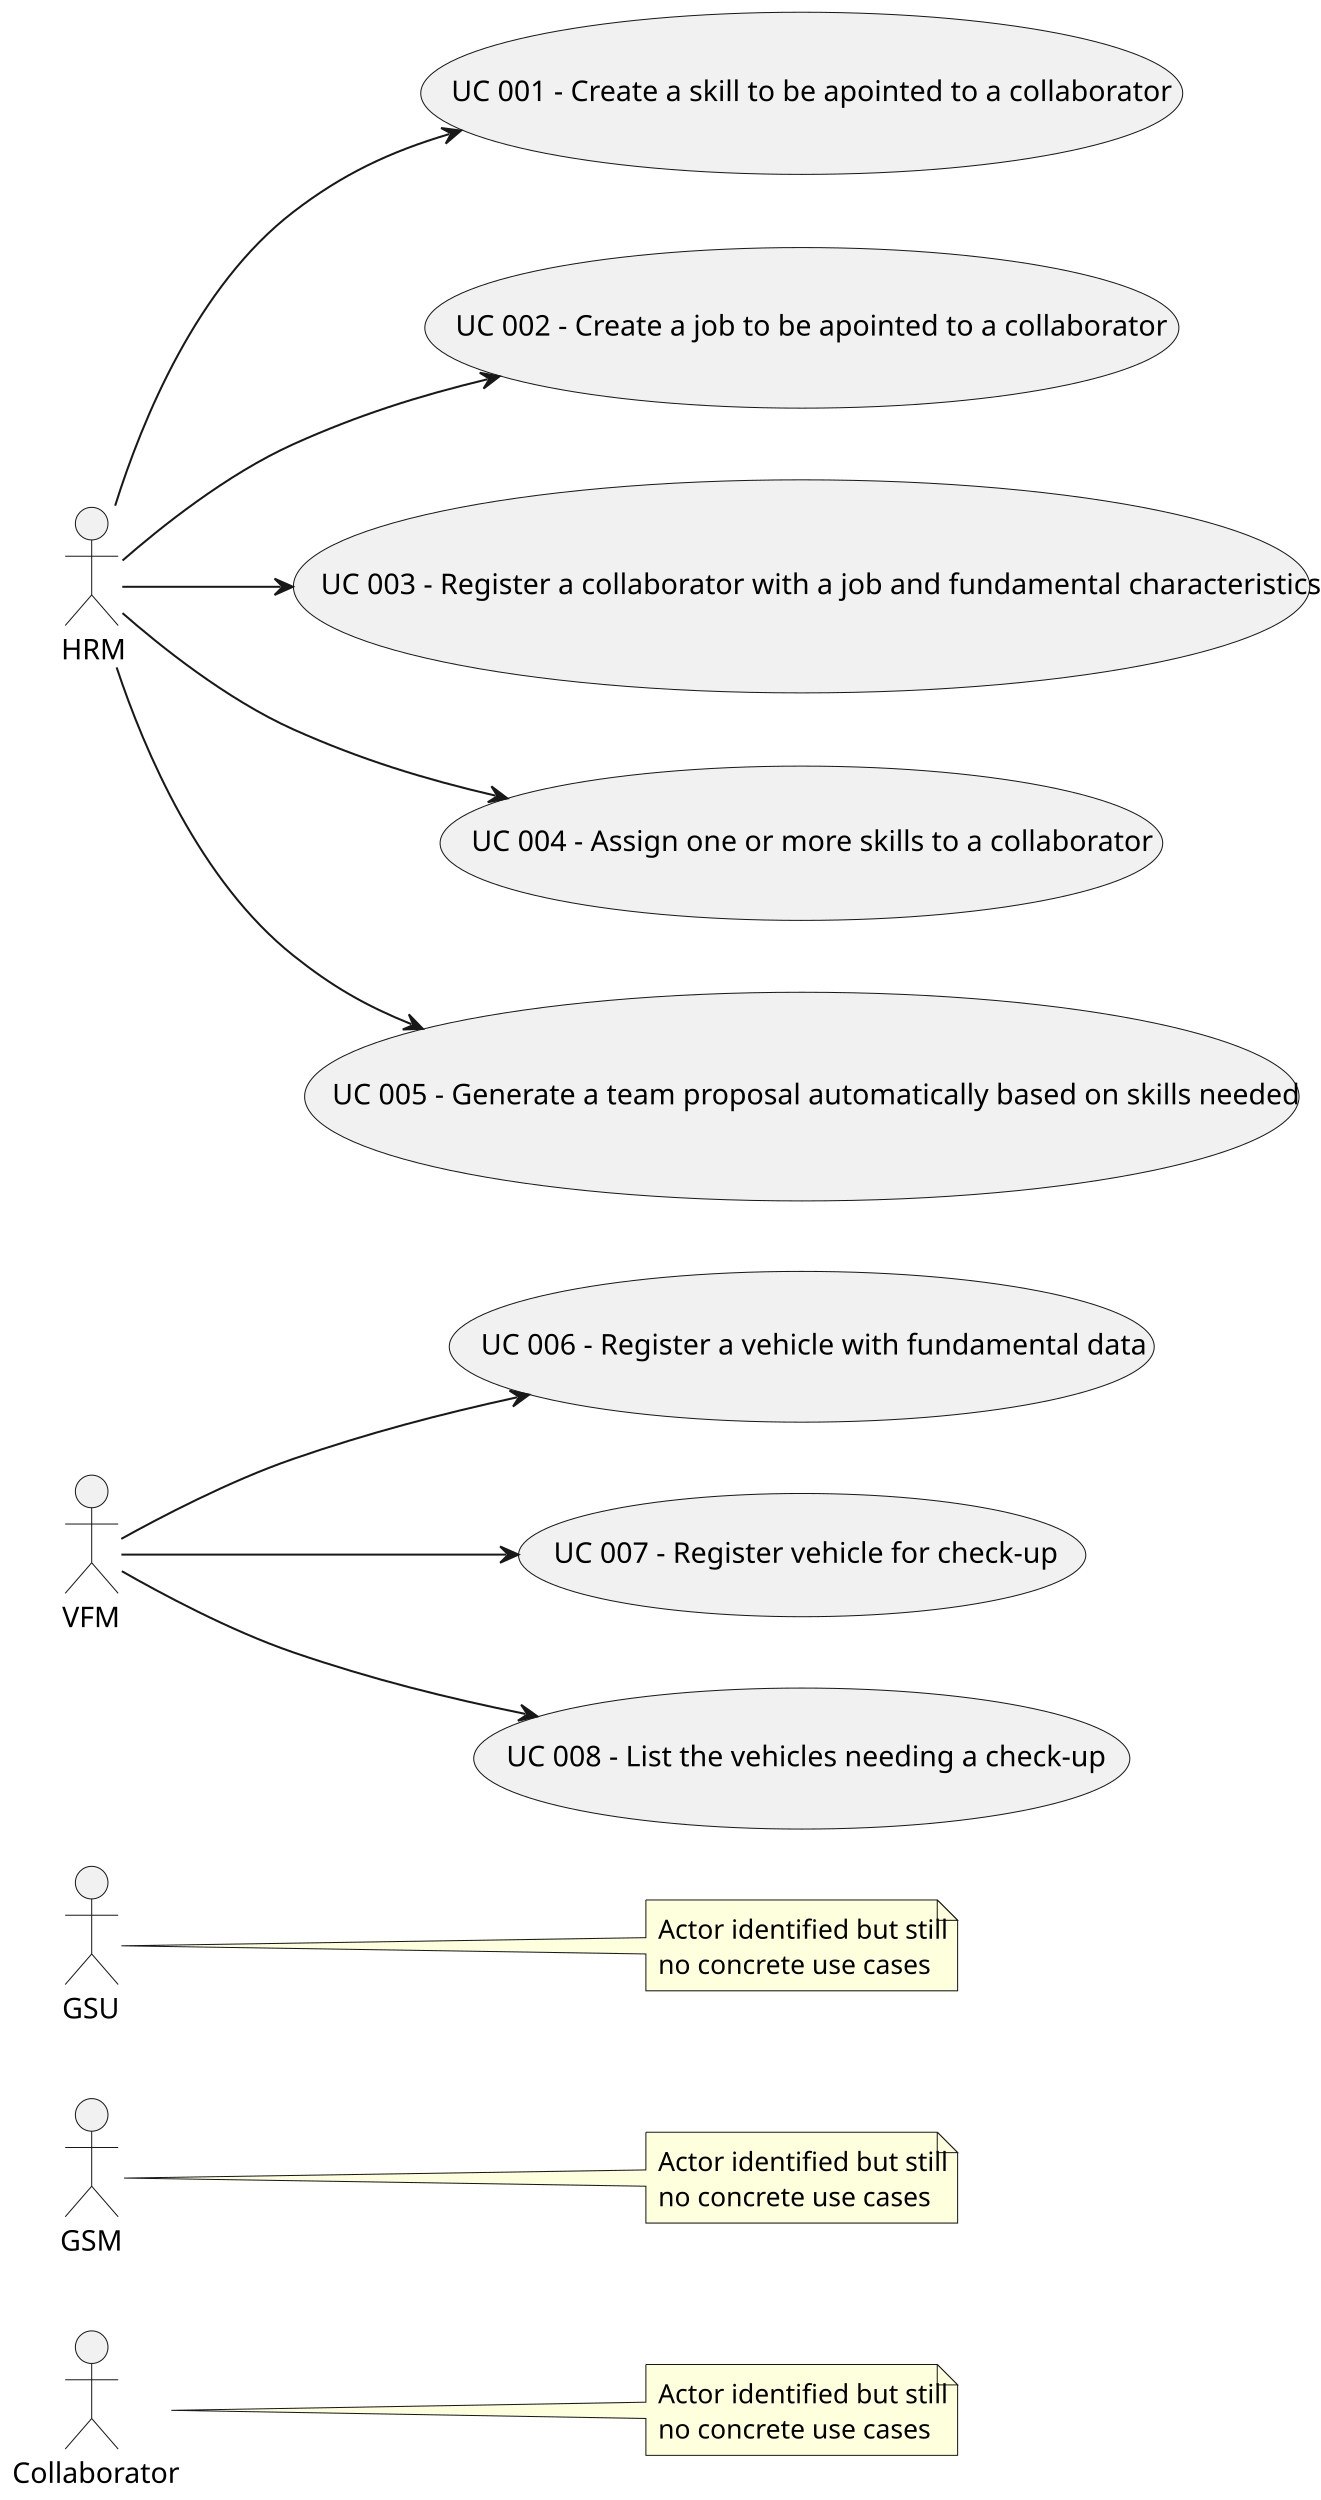
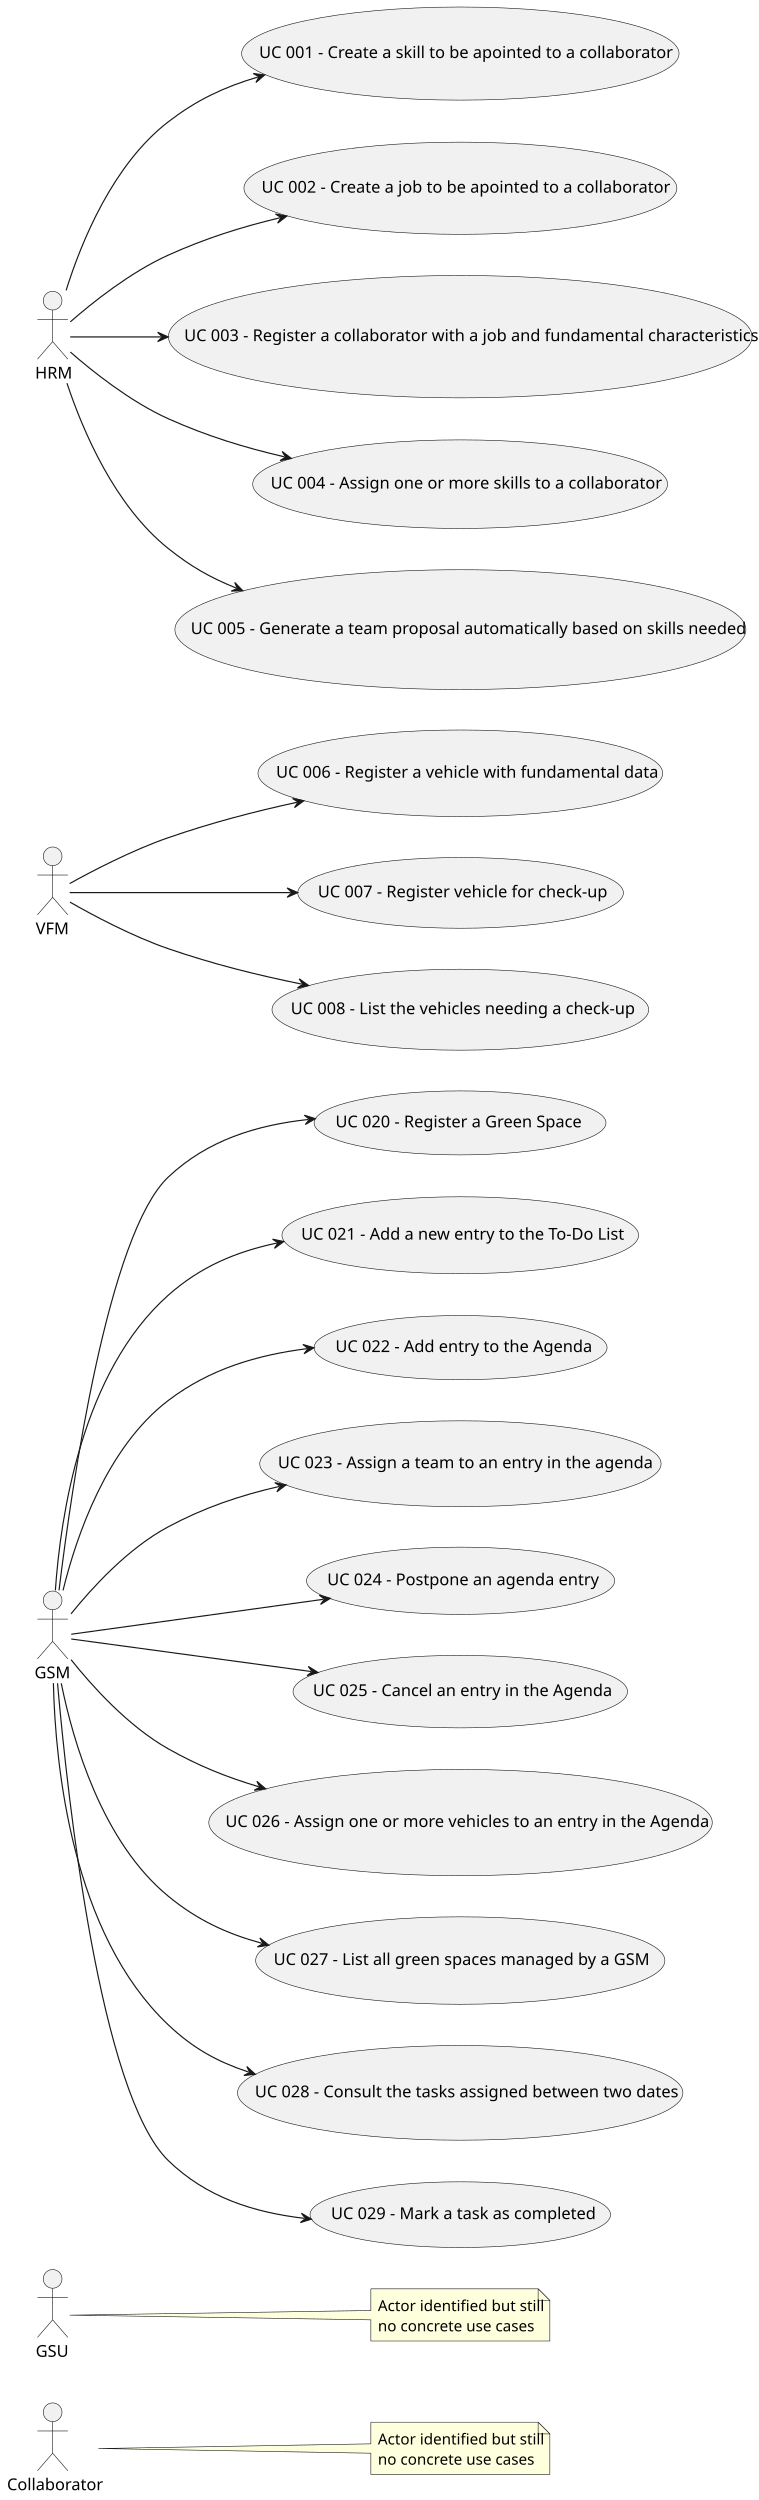
- <svg xmlns="http://www.w3.org/2000/svg" contentStyleType="text/css" height="1227px" preserveAspectRatio="none" style="width:648px;height:1227px;background:#FFFFFF;" version="1.1" viewBox="0 0 648 1227" width="648px" zoomAndPan="magnify">
+ <svg xmlns="http://www.w3.org/2000/svg" contentStyleType="text/css" height="2137px" preserveAspectRatio="none" style="width:648px;height:2137px;background:#FFFFFF;" version="1.1" viewBox="0 0 648 2137" width="648px" zoomAndPan="magnify">
  <defs />
  <g>
    <g id="elem_Collaborator">
-       <ellipse cx="45" cy="1152" fill="#F1F1F1" rx="8" ry="8" style="stroke:#181818;stroke-width:0.5;" />
-       <path d="M45,1160 L45,1187 M32,1168 L58,1168 M45,1187 L32,1202 M45,1187 L58,1202 " fill="none" style="stroke:#181818;stroke-width:0.5;" />
-       <text fill="#000000" font-family="sans-serif" font-size="14" lengthAdjust="spacing" textLength="78" x="6" y="1218.607">Collaborator</text>
+       <ellipse cx="45" cy="2062" fill="#F1F1F1" rx="8" ry="8" style="stroke:#181818;stroke-width:0.5;" />
+       <path d="M45,2070 L45,2097 M32,2078 L58,2078 M45,2097 L32,2112 M45,2097 L58,2112 " fill="none" style="stroke:#181818;stroke-width:0.5;" />
+       <text fill="#000000" font-family="sans-serif" font-size="14" lengthAdjust="spacing" textLength="78" x="6" y="2128.607">Collaborator</text>
+     </g>
+     <g id="elem_GSU">
+       <ellipse cx="45" cy="1948" fill="#F1F1F1" rx="8" ry="8" style="stroke:#181818;stroke-width:0.5;" />
+       <path d="M45,1956 L45,1983 M32,1964 L58,1964 M45,1983 L32,1998 M45,1983 L58,1998 " fill="none" style="stroke:#181818;stroke-width:0.5;" />
+       <text fill="#000000" font-family="sans-serif" font-size="14" lengthAdjust="spacing" textLength="29" x="30.5" y="2014.607">GSU</text>
    </g>
    <g id="elem_GSM">
-       <ellipse cx="45" cy="1038" fill="#F1F1F1" rx="8" ry="8" style="stroke:#181818;stroke-width:0.5;" />
-       <path d="M45,1046 L45,1073 M32,1054 L58,1054 M45,1073 L32,1088 M45,1073 L58,1088 " fill="none" style="stroke:#181818;stroke-width:0.5;" />
-       <text fill="#000000" font-family="sans-serif" font-size="14" lengthAdjust="spacing" textLength="31" x="29.5" y="1104.607">GSM</text>
-     </g>
-     <g id="elem_GSU">
-       <ellipse cx="45" cy="924" fill="#F1F1F1" rx="8" ry="8" style="stroke:#181818;stroke-width:0.5;" />
-       <path d="M45,932 L45,959 M32,940 L58,940 M45,959 L32,974 M45,959 L58,974 " fill="none" style="stroke:#181818;stroke-width:0.5;" />
-       <text fill="#000000" font-family="sans-serif" font-size="14" lengthAdjust="spacing" textLength="29" x="30.5" y="990.607">GSU</text>
+       <ellipse cx="45" cy="1368" fill="#F1F1F1" rx="8" ry="8" style="stroke:#181818;stroke-width:0.5;" />
+       <path d="M45,1376 L45,1403 M32,1384 L58,1384 M45,1403 L32,1418 M45,1403 L58,1418 " fill="none" style="stroke:#181818;stroke-width:0.5;" />
+       <text fill="#000000" font-family="sans-serif" font-size="14" lengthAdjust="spacing" textLength="31" x="29.5" y="1434.607">GSM</text>
    </g>
    <g id="elem_GMN5">
-       <path d="M317,1046.5 L317,1065 L60.89,1069 L317,1073 L317,1091.082 A0,0 0 0 0 317,1091.082 L470,1091.082 A0,0 0 0 0 470,1091.082 L470,1056.5 L460,1046.5 L317,1046.5 A0,0 0 0 0 317,1046.5 " fill="#FEFFDD" style="stroke:#181818;stroke-width:0.5;" />
-       <path d="M460,1046.5 L460,1056.5 L470,1056.5 L460,1046.5 " fill="#FEFFDD" style="stroke:#181818;stroke-width:0.5;" />
-       <text fill="#000000" font-family="sans-serif" font-size="13" lengthAdjust="spacing" textLength="132" x="323" y="1065.528">Actor identified but still</text>
-       <text fill="#000000" font-family="sans-serif" font-size="13" lengthAdjust="spacing" textLength="132" x="323" y="1082.819">no concrete use cases</text>
+       <path d="M317,2070.5 L317,2089 L84.07,2093 L317,2097 L317,2115.082 A0,0 0 0 0 317,2115.082 L470,2115.082 A0,0 0 0 0 470,2115.082 L470,2080.5 L460,2070.5 L317,2070.5 A0,0 0 0 0 317,2070.5 " fill="#FEFFDD" style="stroke:#181818;stroke-width:0.5;" />
+       <path d="M460,2070.5 L460,2080.5 L470,2080.5 L460,2070.5 " fill="#FEFFDD" style="stroke:#181818;stroke-width:0.5;" />
+       <text fill="#000000" font-family="sans-serif" font-size="13" lengthAdjust="spacing" textLength="132" x="323" y="2089.528">Actor identified but still</text>
+       <text fill="#000000" font-family="sans-serif" font-size="13" lengthAdjust="spacing" textLength="132" x="323" y="2106.819">no concrete use cases</text>
    </g>
    <g id="elem_GMN8">
-       <path d="M317,1160.5 L317,1179 L84.07,1183 L317,1187 L317,1205.082 A0,0 0 0 0 317,1205.082 L470,1205.082 A0,0 0 0 0 470,1205.082 L470,1170.5 L460,1160.5 L317,1160.5 A0,0 0 0 0 317,1160.5 " fill="#FEFFDD" style="stroke:#181818;stroke-width:0.5;" />
-       <path d="M460,1160.5 L460,1170.5 L470,1170.5 L460,1160.5 " fill="#FEFFDD" style="stroke:#181818;stroke-width:0.5;" />
-       <text fill="#000000" font-family="sans-serif" font-size="13" lengthAdjust="spacing" textLength="132" x="323" y="1179.528">Actor identified but still</text>
-       <text fill="#000000" font-family="sans-serif" font-size="13" lengthAdjust="spacing" textLength="132" x="323" y="1196.819">no concrete use cases</text>
-     </g>
-     <g id="elem_GMN11">
-       <path d="M317,932.5 L317,951 L59.58,955 L317,959 L317,977.082 A0,0 0 0 0 317,977.082 L470,977.082 A0,0 0 0 0 470,977.082 L470,942.5 L460,932.5 L317,932.5 A0,0 0 0 0 317,932.5 " fill="#FEFFDD" style="stroke:#181818;stroke-width:0.5;" />
-       <path d="M460,932.5 L460,942.5 L470,942.5 L460,932.5 " fill="#FEFFDD" style="stroke:#181818;stroke-width:0.5;" />
-       <text fill="#000000" font-family="sans-serif" font-size="13" lengthAdjust="spacing" textLength="132" x="323" y="951.528">Actor identified but still</text>
-       <text fill="#000000" font-family="sans-serif" font-size="13" lengthAdjust="spacing" textLength="132" x="323" y="968.819">no concrete use cases</text>
+       <path d="M317,1956.5 L317,1975 L59.58,1979 L317,1983 L317,2001.082 A0,0 0 0 0 317,2001.082 L470,2001.082 A0,0 0 0 0 470,2001.082 L470,1966.5 L460,1956.5 L317,1956.5 A0,0 0 0 0 317,1956.5 " fill="#FEFFDD" style="stroke:#181818;stroke-width:0.5;" />
+       <path d="M460,1956.5 L460,1966.5 L470,1966.5 L460,1956.5 " fill="#FEFFDD" style="stroke:#181818;stroke-width:0.5;" />
+       <text fill="#000000" font-family="sans-serif" font-size="13" lengthAdjust="spacing" textLength="132" x="323" y="1975.528">Actor identified but still</text>
+       <text fill="#000000" font-family="sans-serif" font-size="13" lengthAdjust="spacing" textLength="132" x="323" y="1992.819">no concrete use cases</text>
    </g>
    <g id="elem_UC6">
      <ellipse cx="393.498" cy="661" fill="#F1F1F1" rx="172.998" ry="37" style="stroke:#181818;stroke-width:0.5;" />
      <text fill="#000000" font-family="sans-serif" font-size="14" lengthAdjust="spacing" textLength="315" x="235.998" y="664.797">UC 006 - Register a vehicle with fundamental data</text>
    </g>
    <g id="elem_VFM">
      <ellipse cx="45" cy="732" fill="#F1F1F1" rx="8" ry="8" style="stroke:#181818;stroke-width:0.5;" />
      <path d="M45,740 L45,767 M32,748 L58,748 M45,767 L32,782 M45,767 L58,782 " fill="none" style="stroke:#181818;stroke-width:0.5;" />
      <text fill="#000000" font-family="sans-serif" font-size="14" lengthAdjust="spacing" textLength="29" x="30.5" y="798.607">VFM</text>
    </g>
    <g id="elem_UC7">
      <ellipse cx="393.703" cy="763.24" fill="#F1F1F1" rx="139.203" ry="30.241" style="stroke:#181818;stroke-width:0.5;" />
      <text fill="#000000" font-family="sans-serif" font-size="14" lengthAdjust="spacing" textLength="244" x="271.703" y="767.037">UC 007 - Register vehicle for check-up</text>
    </g>
    <g id="elem_UC8">
      <ellipse cx="393.513" cy="863.103" fill="#F1F1F1" rx="161.013" ry="34.603" style="stroke:#181818;stroke-width:0.5;" />
      <text fill="#000000" font-family="sans-serif" font-size="14" lengthAdjust="spacing" textLength="290" x="248.513" y="866.899">UC 008 - List the vehicles needing a check-up</text>
    </g>
    <g id="elem_UC1">
      <ellipse cx="393.487" cy="45.797" fill="#F1F1F1" rx="186.987" ry="39.797" style="stroke:#181818;stroke-width:0.5;" />
      <text fill="#000000" font-family="sans-serif" font-size="14" lengthAdjust="spacing" textLength="344" x="221.487" y="49.594">UC 001 - Create a skill to be apointed to a collaborator</text>
    </g>
    <g id="elem_HRM">
      <ellipse cx="45" cy="257" fill="#F1F1F1" rx="8" ry="8" style="stroke:#181818;stroke-width:0.5;" />
      <path d="M45,265 L45,292 M32,273 L58,273 M45,292 L32,307 M45,292 L58,307 " fill="none" style="stroke:#181818;stroke-width:0.5;" />
      <text fill="#000000" font-family="sans-serif" font-size="14" lengthAdjust="spacing" textLength="30" x="30" y="323.607">HRM</text>
    </g>
    <g id="elem_UC2">
      <ellipse cx="393.553" cy="160.911" fill="#F1F1F1" rx="185.053" ry="39.41" style="stroke:#181818;stroke-width:0.5;" />
      <text fill="#000000" font-family="sans-serif" font-size="14" lengthAdjust="spacing" textLength="340" x="223.553" y="164.707">UC 002 - Create a job to be apointed to a collaborator</text>
    </g>
    <g id="elem_UC3">
      <ellipse cx="393.437" cy="287.787" fill="#F1F1F1" rx="249.437" ry="52.287" style="stroke:#181818;stroke-width:0.5;" />
      <text fill="#000000" font-family="sans-serif" font-size="14" lengthAdjust="spacing" textLength="472" x="157.437" y="291.584">UC 003 - Register a collaborator with a job and fundamental characteristics</text>
    </g>
    <g id="elem_UC4">
      <ellipse cx="393.331" cy="413.866" fill="#F1F1F1" rx="177.331" ry="37.866" style="stroke:#181818;stroke-width:0.5;" />
      <text fill="#000000" font-family="sans-serif" font-size="14" lengthAdjust="spacing" textLength="324" x="231.331" y="417.663">UC 004 - Assign one or more skills to a collaborator</text>
    </g>
    <g id="elem_UC5">
      <ellipse cx="393.538" cy="538.208" fill="#F1F1F1" rx="244.038" ry="51.208" style="stroke:#181818;stroke-width:0.5;" />
      <text fill="#000000" font-family="sans-serif" font-size="14" lengthAdjust="spacing" textLength="461" x="163.038" y="542.005">UC 005 - Generate a team proposal automatically based on skills needed</text>
    </g>
+     <g id="elem_UC20">
+       <ellipse cx="393.251" cy="959.85" fill="#F1F1F1" rx="124.751" ry="27.35" style="stroke:#181818;stroke-width:0.5;" />
+       <text fill="#000000" font-family="sans-serif" font-size="14" lengthAdjust="spacing" textLength="213" x="286.751" y="963.647">UC 020 - Register a Green Space</text>
+     </g>
+     <g id="elem_UC21">
+       <ellipse cx="393.436" cy="1055.887" fill="#F1F1F1" rx="152.436" ry="32.887" style="stroke:#181818;stroke-width:0.5;" />
+       <text fill="#000000" font-family="sans-serif" font-size="14" lengthAdjust="spacing" textLength="272" x="257.436" y="1059.684">UC 021 - Add a new entry to the To-Do List</text>
+     </g>
+     <g id="elem_UC22">
+       <ellipse cx="393.714" cy="1151.943" fill="#F1F1F1" rx="125.214" ry="27.443" style="stroke:#181818;stroke-width:0.5;" />
+       <text fill="#000000" font-family="sans-serif" font-size="14" lengthAdjust="spacing" textLength="214" x="286.714" y="1155.74">UC 022 - Add entry to the Agenda</text>
+     </g>
+     <g id="elem_UC23">
+       <ellipse cx="393.556" cy="1251.211" fill="#F1F1F1" rx="171.556" ry="36.711" style="stroke:#181818;stroke-width:0.5;" />
+       <text fill="#000000" font-family="sans-serif" font-size="14" lengthAdjust="spacing" textLength="312" x="237.556" y="1255.008">UC 023 - Assign a team to an entry in the agenda</text>
+     </g>
+     <g id="elem_UC24">
+       <ellipse cx="393.714" cy="1351.243" fill="#F1F1F1" rx="131.714" ry="28.743" style="stroke:#181818;stroke-width:0.5;" />
+       <text fill="#000000" font-family="sans-serif" font-size="14" lengthAdjust="spacing" textLength="228" x="279.714" y="1355.04">UC 024 - Postpone an agenda entry</text>
+     </g>
+     <g id="elem_UC25">
+       <ellipse cx="393.468" cy="1445.994" fill="#F1F1F1" rx="142.968" ry="30.994" style="stroke:#181818;stroke-width:0.5;" />
+       <text fill="#000000" font-family="sans-serif" font-size="14" lengthAdjust="spacing" textLength="252" x="267.468" y="1449.791">UC 025 - Cancel an entry in the Agenda</text>
+     </g>
+     <g id="elem_UC26">
+       <ellipse cx="393.67" cy="1557.934" fill="#F1F1F1" rx="215.17" ry="45.434" style="stroke:#181818;stroke-width:0.5;" />
+       <text fill="#000000" font-family="sans-serif" font-size="14" lengthAdjust="spacing" textLength="402" x="192.67" y="1561.731">UC 026 - Assign one or more vehicles to an entry in the Agenda</text>
+     </g>
+     <g id="elem_UC27">
+       <ellipse cx="393.423" cy="1675.884" fill="#F1F1F1" rx="174.923" ry="37.385" style="stroke:#181818;stroke-width:0.5;" />
+       <text fill="#000000" font-family="sans-serif" font-size="14" lengthAdjust="spacing" textLength="319" x="233.923" y="1679.681">UC 027 - List all green spaces managed by a GSM</text>
+     </g>
+     <g id="elem_UC28">
+       <ellipse cx="393.375" cy="1788.975" fill="#F1F1F1" rx="190.375" ry="40.475" style="stroke:#181818;stroke-width:0.5;" />
+       <text fill="#000000" font-family="sans-serif" font-size="14" lengthAdjust="spacing" textLength="351" x="217.875" y="1792.772">UC 028 - Consult the tasks assigned between two dates</text>
+     </g>
+     <g id="elem_UC29">
+       <ellipse cx="393.457" cy="1893.091" fill="#F1F1F1" rx="128.457" ry="28.091" style="stroke:#181818;stroke-width:0.5;" />
+       <text fill="#000000" font-family="sans-serif" font-size="14" lengthAdjust="spacing" textLength="221" x="282.957" y="1896.888">UC 029 - Mark a task as completed</text>
+     </g>
    <g id="link_VFM_UC6">
      <path d="M59.53,755.27 C78.06,744.99 112.61,726.84 144,716 C180.86,703.27 215.978,694.062 253.849,685.782 " fill="none" id="VFM-to-UC6" style="stroke:#181818;stroke-width:1.0;" />
      <polygon fill="#181818" points="259.71,684.5,250.063,682.515,254.825,685.568,251.772,690.33,259.71,684.5" style="stroke:#181818;stroke-width:1.0;" />
    </g>
    <g id="link_VFM_UC7">
      <path d="M59.58,763 C92.24,763 172.11,763 248.46,763 " fill="none" id="VFM-to-UC7" style="stroke:#181818;stroke-width:1.0;" />
      <polygon fill="#181818" points="254.46,763,245.46,759,249.46,763,245.46,767,254.46,763" style="stroke:#181818;stroke-width:1.0;" />
    </g>
    <g id="link_VFM_UC8">
      <path d="M59.81,771.14 C78.36,781.75 112.64,800.23 144,811 C182.14,824.1 218.89,833.285 257.91,841.215 " fill="none" id="VFM-to-UC8" style="stroke:#181818;stroke-width:1.0;" />
      <polygon fill="#181818" points="263.79,842.41,255.767,836.698,258.89,841.414,254.174,844.537,263.79,842.41" style="stroke:#181818;stroke-width:1.0;" />
    </g>
    <g id="link_HRM_UC1">
      <path d="M56.52,248.19 C69.79,205.91 96.8,140.28 144,104 C167.97,85.57 191.069,74.56 220.499,65.81 " fill="none" id="HRM-to-UC1" style="stroke:#181818;stroke-width:1.0;" />
      <polygon fill="#181818" points="226.25,64.1,216.483,62.831,221.457,65.525,218.763,70.499,226.25,64.1" style="stroke:#181818;stroke-width:1.0;" />
    </g>
    <g id="link_HRM_UC2">
      <path d="M60.14,275.1 C78.24,259.28 111.21,232.76 144,218 C175.58,203.79 205.248,194.348 239.308,186.128 " fill="none" id="HRM-to-UC2" style="stroke:#181818;stroke-width:1.0;" />
      <polygon fill="#181818" points="245.14,184.72,235.453,182.943,240.28,185.893,237.33,190.72,245.14,184.72" style="stroke:#181818;stroke-width:1.0;" />
    </g>
    <g id="link_HRM_UC3">
      <path d="M60.01,288 C76.91,288 101.61,288 137.75,288 " fill="none" id="HRM-to-UC3" style="stroke:#181818;stroke-width:1.0;" />
      <polygon fill="#181818" points="143.75,288,134.75,284,138.75,288,134.75,292,143.75,288" style="stroke:#181818;stroke-width:1.0;" />
    </g>
    <g id="link_HRM_UC4">
      <path d="M60.13,300.92 C78.22,316.76 111.18,343.3 144,358 C176.8,372.68 207.965,382.333 243.205,390.513 " fill="none" id="HRM-to-UC4" style="stroke:#181818;stroke-width:1.0;" />
      <polygon fill="#181818" points="249.05,391.87,241.188,385.939,244.179,390.739,239.379,393.731,249.05,391.87" style="stroke:#181818;stroke-width:1.0;" />
    </g>
    <g id="link_HRM_UC5">
      <path d="M57.24,327.56 C71,368.86 98.3,432.6 144,469 C162.82,484 179.135,493.498 201.945,502.688 " fill="none" id="HRM-to-UC5" style="stroke:#181818;stroke-width:1.0;" />
      <polygon fill="#181818" points="207.51,504.93,200.657,497.856,202.872,503.062,197.667,505.277,207.51,504.93" style="stroke:#181818;stroke-width:1.0;" />
    </g>
+     <g id="link_GSM_UC20">
+       <path d="M50.46,1359.41 C61.39,1269.61 92.46,1054.48 144,1006 C177.4,974.59 218.976,961.816 263.546,956.916 " fill="none" id="GSM-to-UC20" style="stroke:#181818;stroke-width:1.0;" />
+       <polygon fill="#181818" points="269.51,956.26,260.127,953.268,264.54,956.806,261.001,961.22,269.51,956.26" style="stroke:#181818;stroke-width:1.0;" />
+     </g>
+     <g id="link_GSM_UC21">
+       <path d="M47.32,1359.47 C51.69,1296.2 69.83,1172.67 144,1107 C171.29,1082.84 201.035,1070.237 236.735,1062.527 " fill="none" id="GSM-to-UC21" style="stroke:#181818;stroke-width:1.0;" />
+       <polygon fill="#181818" points="242.6,1061.26,232.958,1059.25,237.713,1062.315,234.647,1067.07,242.6,1061.26" style="stroke:#181818;stroke-width:1.0;" />
+     </g>
+     <g id="link_GSM_UC22">
+       <path d="M53.88,1359.49 C65.32,1312.99 91.21,1237.06 144,1197 C179.28,1170.23 219.449,1158.344 262.369,1152.834 " fill="none" id="GSM-to-UC22" style="stroke:#181818;stroke-width:1.0;" />
+       <polygon fill="#181818" points="268.32,1152.07,258.884,1149.249,263.361,1152.707,259.903,1157.183,268.32,1152.07" style="stroke:#181818;stroke-width:1.0;" />
+     </g>
+     <g id="link_GSM_UC23">
+       <path d="M60.7,1379.53 C78.13,1357.87 109.25,1323.5 144,1305 C174.79,1288.61 204.395,1278.545 238.695,1270.595 " fill="none" id="GSM-to-UC23" style="stroke:#181818;stroke-width:1.0;" />
+       <polygon fill="#181818" points="244.54,1269.24,234.869,1267.375,239.669,1270.369,236.676,1275.169,244.54,1269.24" style="stroke:#181818;stroke-width:1.0;" />
+     </g>
+     <g id="link_GSM_UC24">
+       <path d="M60.89,1396.94 C98.71,1391.7 195.307,1378.313 276.447,1367.073 " fill="none" id="GSM-to-UC24" style="stroke:#181818;stroke-width:1.0;" />
+       <polygon fill="#181818" points="282.39,1366.25,272.926,1363.523,277.437,1366.936,274.024,1371.447,282.39,1366.25" style="stroke:#181818;stroke-width:1.0;" />
+     </g>
+     <g id="link_GSM_UC25">
+       <path d="M60.89,1401.02 C97.09,1405.93 186.644,1418.073 265.914,1428.833 " fill="none" id="GSM-to-UC25" style="stroke:#181818;stroke-width:1.0;" />
+       <polygon fill="#181818" points="271.86,1429.64,263.48,1424.466,266.905,1428.967,262.404,1432.393,271.86,1429.64" style="stroke:#181818;stroke-width:1.0;" />
+     </g>
+     <g id="link_GSM_UC26">
+       <path d="M60.72,1418.68 C78.18,1440.61 109.32,1475.52 144,1495 C169.52,1509.33 192.573,1518.725 221.283,1527.345 " fill="none" id="GSM-to-UC26" style="stroke:#181818;stroke-width:1.0;" />
+       <polygon fill="#181818" points="227.03,1529.07,219.56,1522.651,222.241,1527.632,217.26,1530.313,227.03,1529.07" style="stroke:#181818;stroke-width:1.0;" />
+     </g>
+     <g id="link_GSM_UC27">
+       <path d="M52.36,1438.87 C62.54,1489.17 87.46,1574.67 144,1621 C168.52,1641.09 193.036,1652.644 223.946,1661.174 " fill="none" id="GSM-to-UC27" style="stroke:#181818;stroke-width:1.0;" />
+       <polygon fill="#181818" points="229.73,1662.77,222.118,1656.52,224.91,1661.44,219.99,1664.232,229.73,1662.77" style="stroke:#181818;stroke-width:1.0;" />
+     </g>
+     <g id="link_GSM_UC28">
+       <path d="M45.64,1438.74 C47.27,1508.47 61.18,1652.83 144,1731 C164.78,1750.61 185.165,1762.141 212.565,1771.231 " fill="none" id="GSM-to-UC28" style="stroke:#181818;stroke-width:1.0;" />
+       <polygon fill="#181818" points="218.26,1773.12,210.977,1766.49,213.514,1771.546,208.458,1774.083,218.26,1773.12" style="stroke:#181818;stroke-width:1.0;" />
+     </g>
+     <g id="link_GSM_UC29">
+       <path d="M49.17,1438.86 C57.86,1537.72 85.44,1790.3 144,1847 C176.23,1878.21 216.4,1891.126 260.18,1896.226 " fill="none" id="GSM-to-UC29" style="stroke:#181818;stroke-width:1.0;" />
+       <polygon fill="#181818" points="266.14,1896.92,257.663,1891.906,261.174,1896.341,256.738,1899.852,266.14,1896.92" style="stroke:#181818;stroke-width:1.0;" />
+     </g>
  </g>
</svg>
